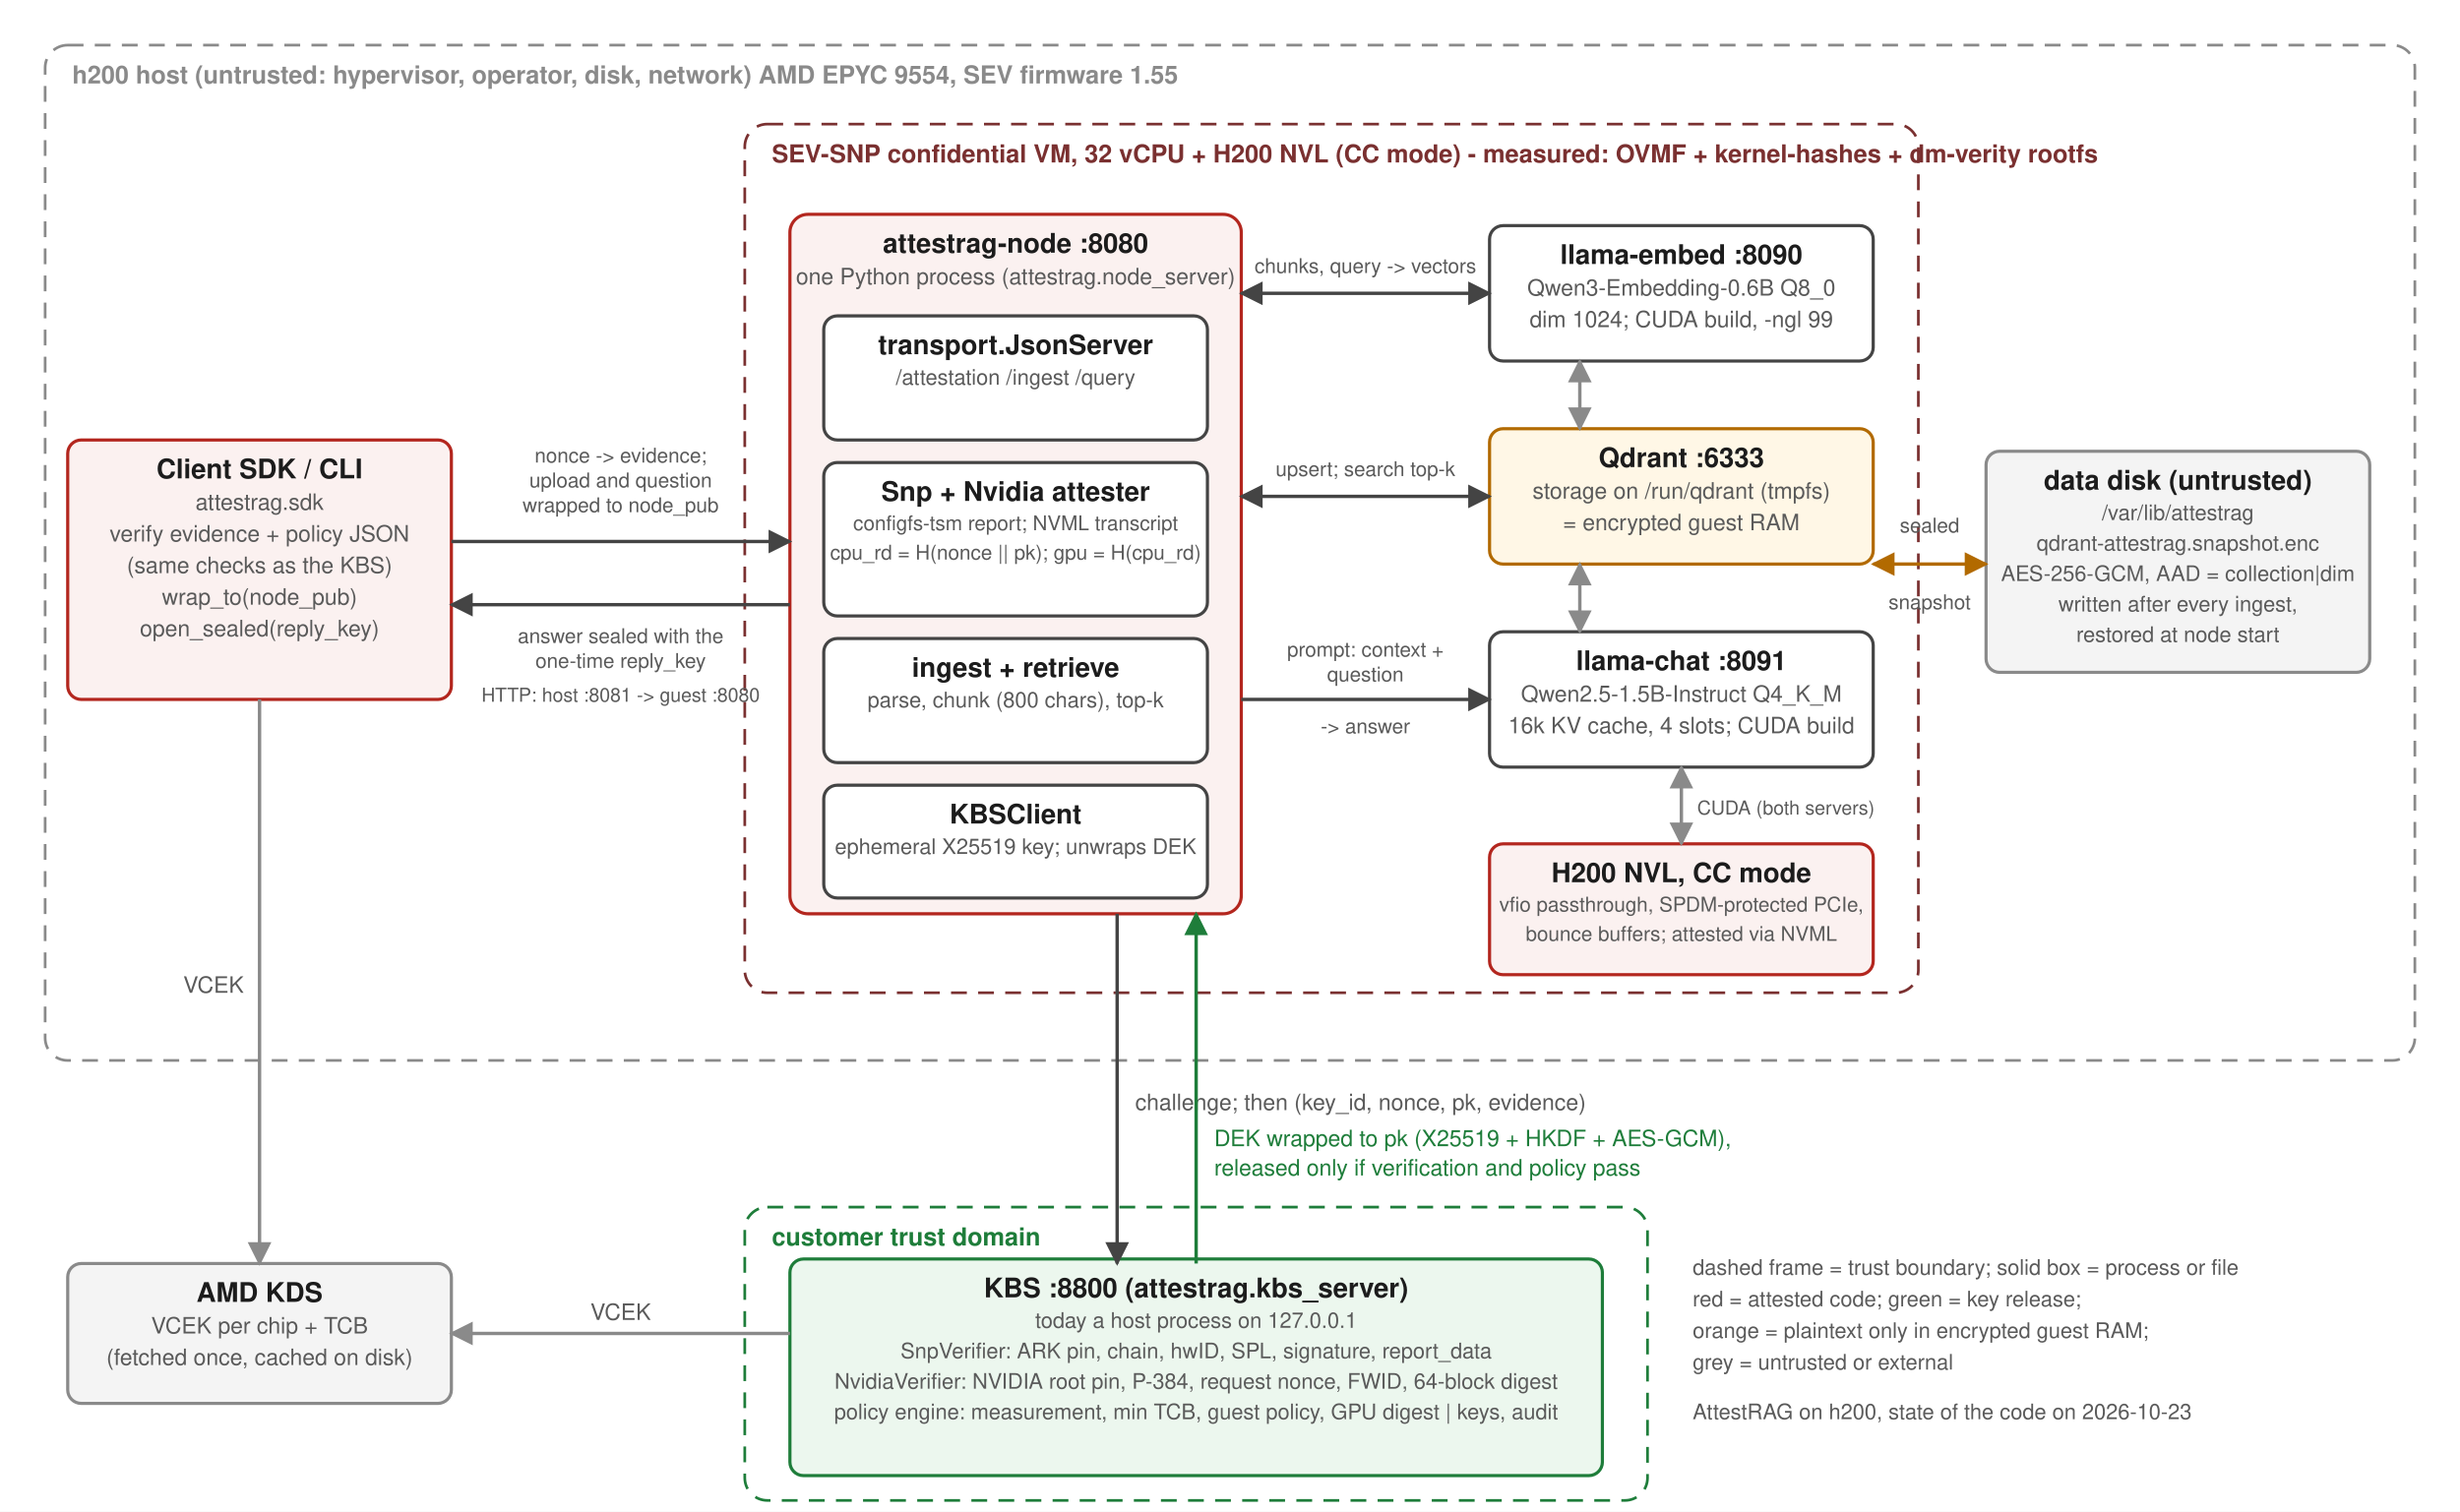
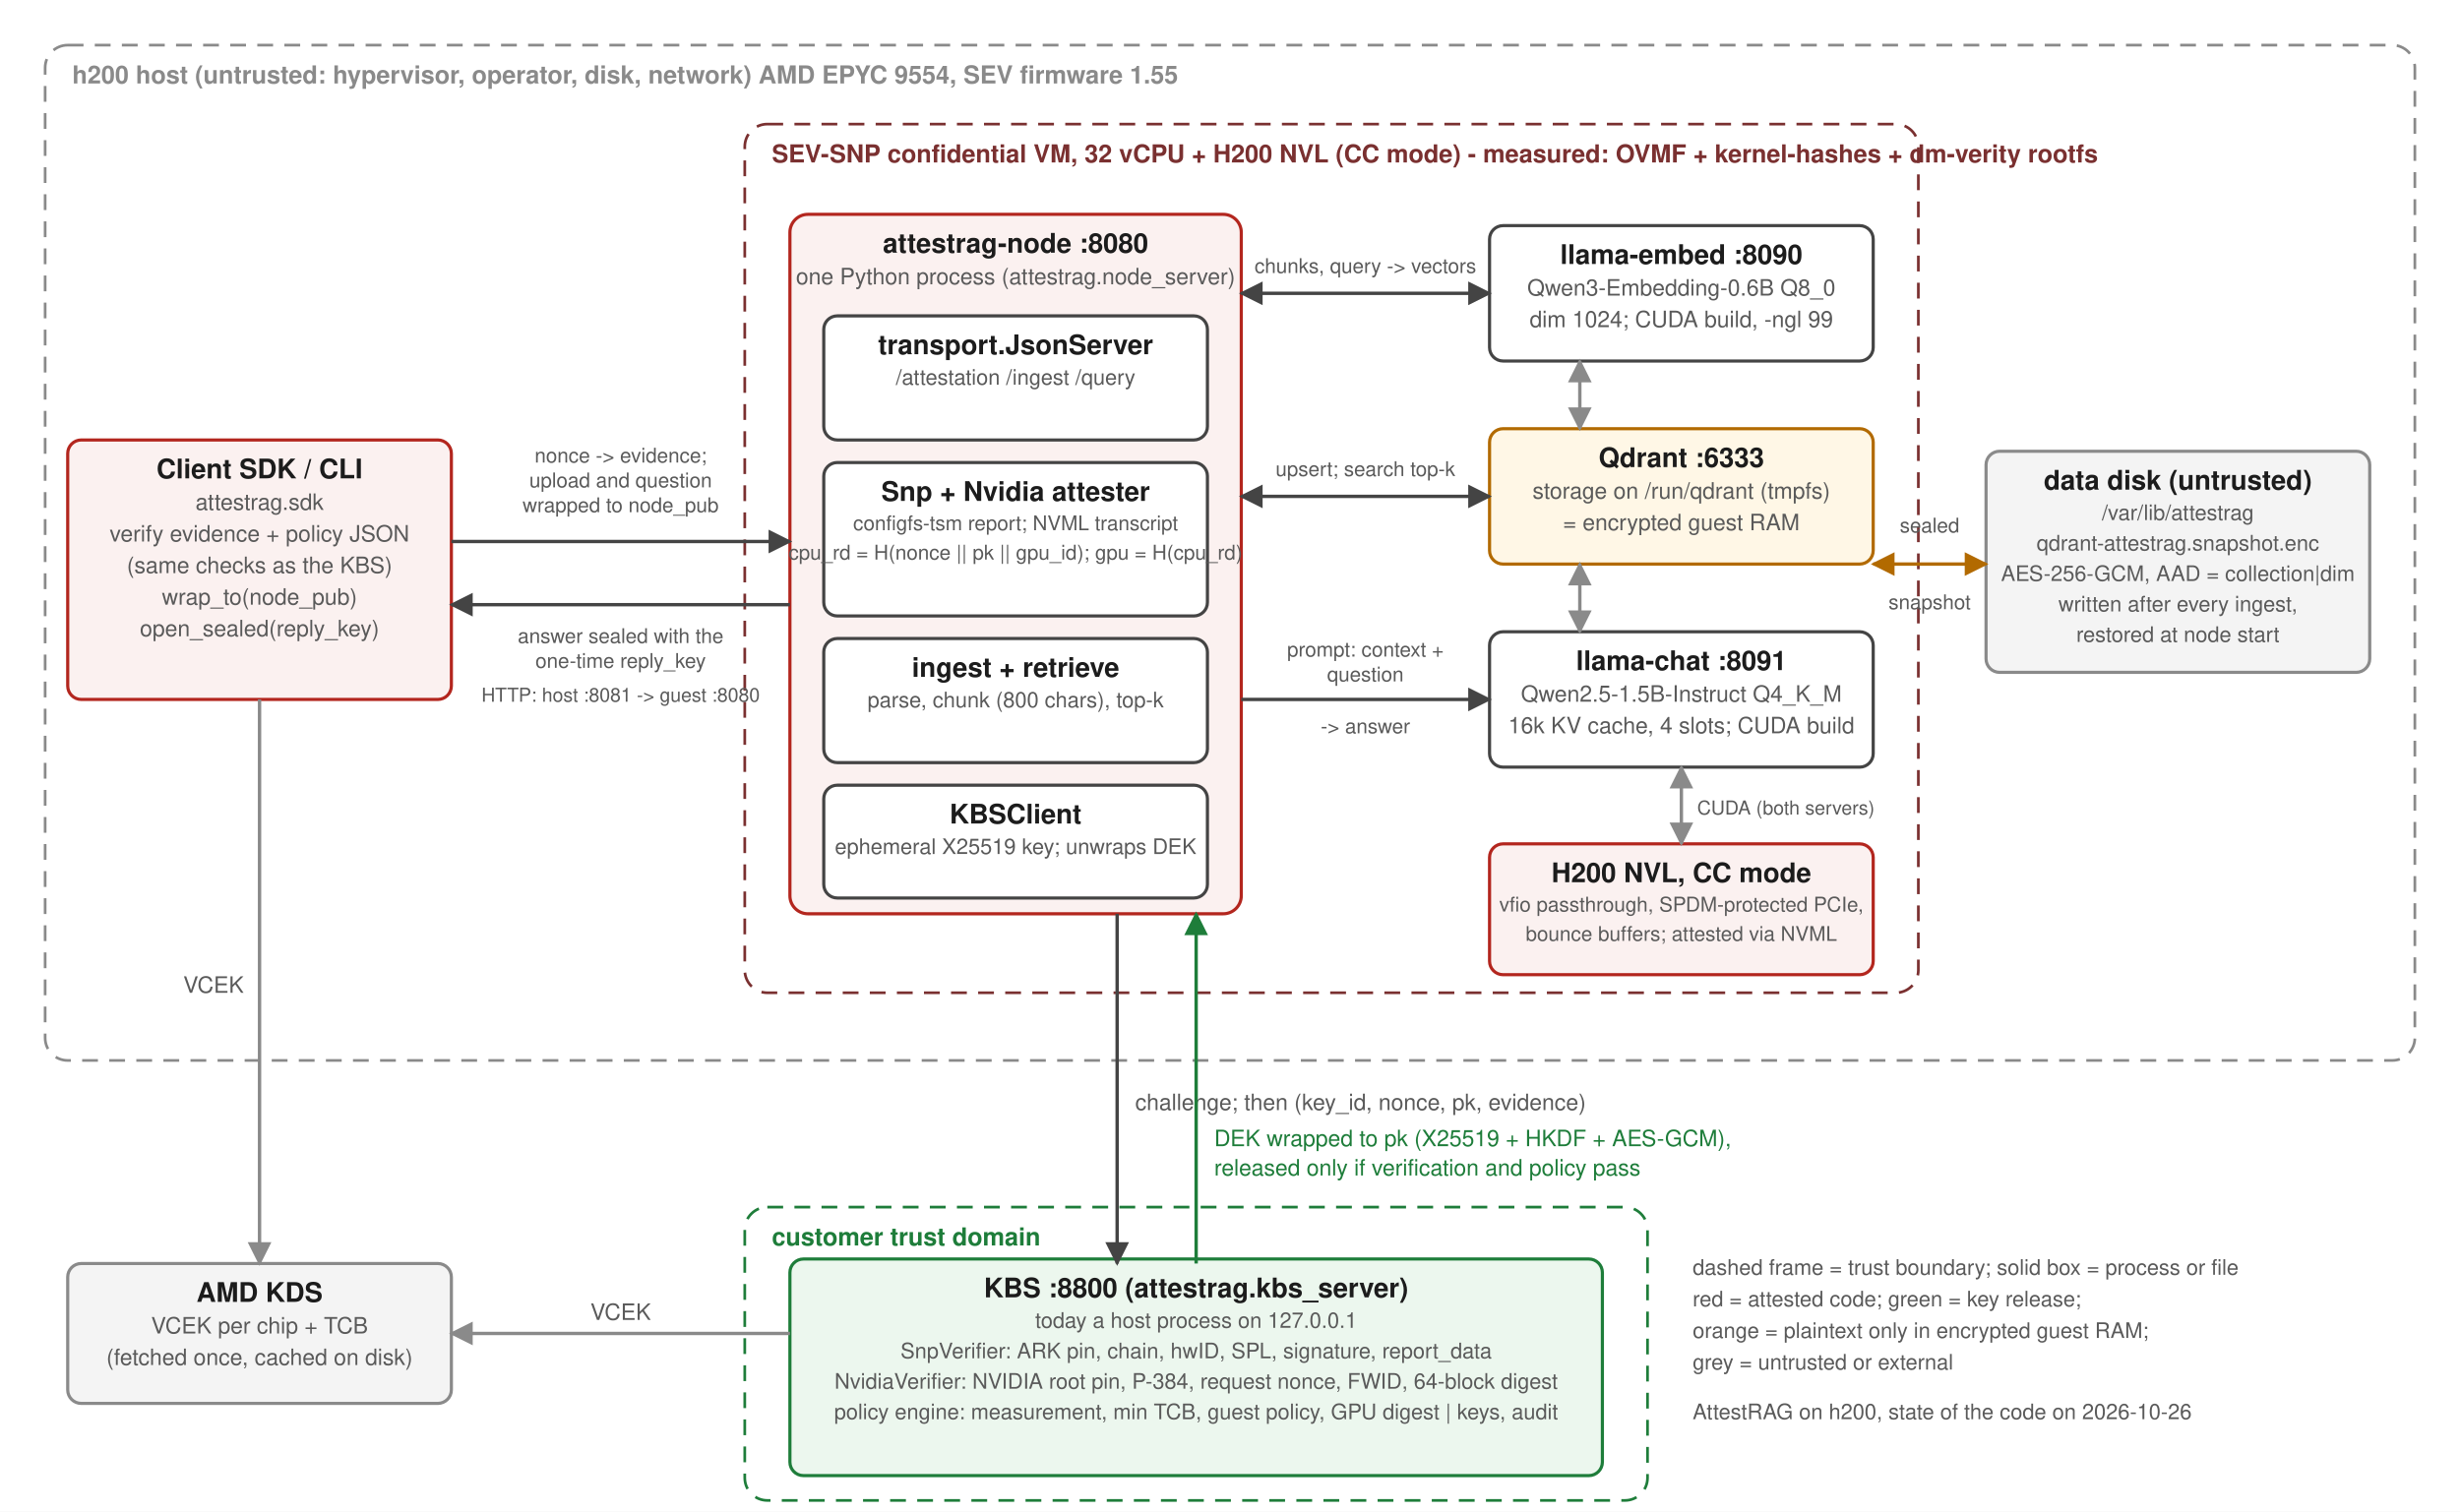
<svg xmlns="http://www.w3.org/2000/svg" viewBox="0 0 1090 670" width="1090" height="670" font-family="Helvetica, Arial, 'Liberation Sans', sans-serif">
  <rect width="1090" height="670" fill="#ffffff" />
  <defs>
    <marker id="ae-default" viewBox="0 0 10 10" refX="9" refY="5" markerWidth="7" markerHeight="7" orient="auto">
      <path d="M0,0 L10,5 L0,10 z" fill="#444444" />
    </marker>
    <marker id="as-default" viewBox="0 0 10 10" refX="1" refY="5" markerWidth="7" markerHeight="7" orient="auto">
      <path d="M10,0 L0,5 L10,10 z" fill="#444444" />
    </marker>
    <marker id="ae-primary" viewBox="0 0 10 10" refX="9" refY="5" markerWidth="7" markerHeight="7" orient="auto">
      <path d="M0,0 L10,5 L0,10 z" fill="#b3261e" />
    </marker>
    <marker id="as-primary" viewBox="0 0 10 10" refX="1" refY="5" markerWidth="7" markerHeight="7" orient="auto">
      <path d="M10,0 L0,5 L10,10 z" fill="#b3261e" />
    </marker>
    <marker id="ae-accent" viewBox="0 0 10 10" refX="9" refY="5" markerWidth="7" markerHeight="7" orient="auto">
      <path d="M0,0 L10,5 L0,10 z" fill="#b26a00" />
    </marker>
    <marker id="as-accent" viewBox="0 0 10 10" refX="1" refY="5" markerWidth="7" markerHeight="7" orient="auto">
      <path d="M10,0 L0,5 L10,10 z" fill="#b26a00" />
    </marker>
    <marker id="ae-ok" viewBox="0 0 10 10" refX="9" refY="5" markerWidth="7" markerHeight="7" orient="auto">
      <path d="M0,0 L10,5 L0,10 z" fill="#1e7d3a" />
    </marker>
    <marker id="as-ok" viewBox="0 0 10 10" refX="1" refY="5" markerWidth="7" markerHeight="7" orient="auto">
      <path d="M10,0 L0,5 L10,10 z" fill="#1e7d3a" />
    </marker>
    <marker id="ae-muted" viewBox="0 0 10 10" refX="9" refY="5" markerWidth="7" markerHeight="7" orient="auto">
      <path d="M0,0 L10,5 L0,10 z" fill="#8a8a8a" />
    </marker>
    <marker id="as-muted" viewBox="0 0 10 10" refX="1" refY="5" markerWidth="7" markerHeight="7" orient="auto">
      <path d="M10,0 L0,5 L10,10 z" fill="#8a8a8a" />
    </marker>
  </defs>
  <rect x="20" y="20" width="1050" height="450" rx="10" fill="none" stroke="#8a8a8a" stroke-width="1.2" stroke-dasharray="7 5" />
  <text x="32" y="37" font-size="11" font-weight="bold" text-anchor="start" fill="#8a8a8a" font-family="Helvetica, Arial, 'Liberation Sans', sans-serif">h200 host (untrusted: hypervisor, operator, disk, network)   AMD EPYC 9554, SEV firmware 1.55</text>
  <rect x="330" y="55" width="520" height="385" rx="10" fill="none" stroke="#7a3030" stroke-width="1.2" stroke-dasharray="7 5" />
  <text x="342" y="72" font-size="11" font-weight="bold" text-anchor="start" fill="#7a3030" font-family="Helvetica, Arial, 'Liberation Sans', sans-serif">SEV-SNP confidential VM, 32 vCPU + H200 NVL (CC mode) - measured: OVMF + kernel-hashes + dm-verity rootfs</text>
  <rect x="330" y="535" width="400" height="130" rx="10" fill="none" stroke="#1e7d3a" stroke-width="1.2" stroke-dasharray="7 5" />
  <text x="342" y="552" font-size="11" font-weight="bold" text-anchor="start" fill="#1e7d3a" font-family="Helvetica, Arial, 'Liberation Sans', sans-serif">customer trust domain</text>
  <rect x="30" y="195" width="170" height="115" rx="6" fill="#fbf1f0" stroke="#b3261e" stroke-width="1.4" />
  <text x="115.0" y="212" font-size="12" font-weight="bold" text-anchor="middle" fill="#1c1c1c" font-family="Helvetica, Arial, 'Liberation Sans', sans-serif">Client SDK / CLI</text>
  <text x="115.0" y="226" font-size="10" font-weight="normal" text-anchor="middle" fill="#5a5a5a" font-family="Helvetica, Arial, 'Liberation Sans', sans-serif">attestrag.sdk</text>
  <text x="115.0" y="240" font-size="10" font-weight="normal" text-anchor="middle" fill="#5a5a5a" font-family="Helvetica, Arial, 'Liberation Sans', sans-serif">verify evidence + policy JSON</text>
  <text x="115.0" y="254" font-size="10" font-weight="normal" text-anchor="middle" fill="#5a5a5a" font-family="Helvetica, Arial, 'Liberation Sans', sans-serif">(same checks as the KBS)</text>
  <text x="115.0" y="268" font-size="10" font-weight="normal" text-anchor="middle" fill="#5a5a5a" font-family="Helvetica, Arial, 'Liberation Sans', sans-serif">wrap_to(node_pub)</text>
  <text x="115.0" y="282" font-size="10" font-weight="normal" text-anchor="middle" fill="#5a5a5a" font-family="Helvetica, Arial, 'Liberation Sans', sans-serif">open_sealed(reply_key)</text>
  <rect x="350" y="95" width="200" height="310" rx="8" fill="#fbf1f0" stroke="#b3261e" stroke-width="1.4" />
  <text x="450.0" y="112" font-size="12" font-weight="bold" text-anchor="middle" fill="#1c1c1c" font-family="Helvetica, Arial, 'Liberation Sans', sans-serif">attestrag-node :8080</text>
  <text x="450.0" y="126" font-size="10" font-weight="normal" text-anchor="middle" fill="#5a5a5a" font-family="Helvetica, Arial, 'Liberation Sans', sans-serif">one Python process (attestrag.node_server)</text>
  <rect x="365" y="140" width="170" height="55" rx="6" fill="#ffffff" stroke="#444444" stroke-width="1.4" />
  <text x="450.0" y="157" font-size="12" font-weight="bold" text-anchor="middle" fill="#1c1c1c" font-family="Helvetica, Arial, 'Liberation Sans', sans-serif">transport.JsonServer</text>
  <text x="450.0" y="170.5" font-size="9.5" font-weight="normal" text-anchor="middle" fill="#5a5a5a" font-family="Helvetica, Arial, 'Liberation Sans', sans-serif">/attestation  /ingest  /query</text>
  <rect x="365" y="205" width="170" height="68" rx="6" fill="#ffffff" stroke="#444444" stroke-width="1.4" />
  <text x="450.0" y="222" font-size="12" font-weight="bold" text-anchor="middle" fill="#1c1c1c" font-family="Helvetica, Arial, 'Liberation Sans', sans-serif">Snp + Nvidia attester</text>
  <text x="450.0" y="235" font-size="9" font-weight="normal" text-anchor="middle" fill="#5a5a5a" font-family="Helvetica, Arial, 'Liberation Sans', sans-serif">configfs-tsm report; NVML transcript</text>
-   <text x="450.0" y="248" font-size="9" font-weight="normal" text-anchor="middle" fill="#5a5a5a" font-family="Helvetica, Arial, 'Liberation Sans', sans-serif">cpu_rd = H(nonce || pk); gpu = H(cpu_rd)</text>
+   <text x="450.0" y="248" font-size="9" font-weight="normal" text-anchor="middle" fill="#5a5a5a" font-family="Helvetica, Arial, 'Liberation Sans', sans-serif">cpu_rd = H(nonce || pk || gpu_id); gpu = H(cpu_rd)</text>
  <rect x="365" y="283" width="170" height="55" rx="6" fill="#ffffff" stroke="#444444" stroke-width="1.4" />
  <text x="450.0" y="300" font-size="12" font-weight="bold" text-anchor="middle" fill="#1c1c1c" font-family="Helvetica, Arial, 'Liberation Sans', sans-serif">ingest + retrieve</text>
  <text x="450.0" y="313.5" font-size="9.5" font-weight="normal" text-anchor="middle" fill="#5a5a5a" font-family="Helvetica, Arial, 'Liberation Sans', sans-serif">parse, chunk (800 chars), top-k</text>
  <rect x="365" y="348" width="170" height="50" rx="6" fill="#ffffff" stroke="#444444" stroke-width="1.4" />
  <text x="450.0" y="365" font-size="12" font-weight="bold" text-anchor="middle" fill="#1c1c1c" font-family="Helvetica, Arial, 'Liberation Sans', sans-serif">KBSClient</text>
  <text x="450.0" y="378.5" font-size="9.5" font-weight="normal" text-anchor="middle" fill="#5a5a5a" font-family="Helvetica, Arial, 'Liberation Sans', sans-serif">ephemeral X25519 key; unwraps DEK</text>
  <rect x="660" y="100" width="170" height="60" rx="6" fill="#ffffff" stroke="#444444" stroke-width="1.4" />
  <text x="745.0" y="117" font-size="12" font-weight="bold" text-anchor="middle" fill="#1c1c1c" font-family="Helvetica, Arial, 'Liberation Sans', sans-serif">llama-embed :8090</text>
  <text x="745.0" y="131" font-size="10" font-weight="normal" text-anchor="middle" fill="#5a5a5a" font-family="Helvetica, Arial, 'Liberation Sans', sans-serif">Qwen3-Embedding-0.6B Q8_0</text>
  <text x="745.0" y="145" font-size="10" font-weight="normal" text-anchor="middle" fill="#5a5a5a" font-family="Helvetica, Arial, 'Liberation Sans', sans-serif">dim 1024; CUDA build, -ngl 99</text>
  <rect x="660" y="190" width="170" height="60" rx="6" fill="#fff7e6" stroke="#b26a00" stroke-width="1.4" />
  <text x="745.0" y="207" font-size="12" font-weight="bold" text-anchor="middle" fill="#1c1c1c" font-family="Helvetica, Arial, 'Liberation Sans', sans-serif">Qdrant :6333</text>
  <text x="745.0" y="221" font-size="10" font-weight="normal" text-anchor="middle" fill="#5a5a5a" font-family="Helvetica, Arial, 'Liberation Sans', sans-serif">storage on /run/qdrant (tmpfs)</text>
  <text x="745.0" y="235" font-size="10" font-weight="normal" text-anchor="middle" fill="#5a5a5a" font-family="Helvetica, Arial, 'Liberation Sans', sans-serif">= encrypted guest RAM</text>
  <rect x="660" y="280" width="170" height="60" rx="6" fill="#ffffff" stroke="#444444" stroke-width="1.4" />
  <text x="745.0" y="297" font-size="12" font-weight="bold" text-anchor="middle" fill="#1c1c1c" font-family="Helvetica, Arial, 'Liberation Sans', sans-serif">llama-chat :8091</text>
  <text x="745.0" y="311" font-size="10" font-weight="normal" text-anchor="middle" fill="#5a5a5a" font-family="Helvetica, Arial, 'Liberation Sans', sans-serif">Qwen2.5-1.5B-Instruct Q4_K_M</text>
  <text x="745.0" y="325" font-size="10" font-weight="normal" text-anchor="middle" fill="#5a5a5a" font-family="Helvetica, Arial, 'Liberation Sans', sans-serif">16k KV cache, 4 slots; CUDA build</text>
  <rect x="660" y="374" width="170" height="58" rx="6" fill="#fbf1f0" stroke="#b3261e" stroke-width="1.4" />
  <text x="745.0" y="391" font-size="12" font-weight="bold" text-anchor="middle" fill="#1c1c1c" font-family="Helvetica, Arial, 'Liberation Sans', sans-serif">H200 NVL, CC mode</text>
  <text x="745.0" y="404" font-size="9" font-weight="normal" text-anchor="middle" fill="#5a5a5a" font-family="Helvetica, Arial, 'Liberation Sans', sans-serif">vfio passthrough, SPDM-protected PCIe,</text>
  <text x="745.0" y="417" font-size="9" font-weight="normal" text-anchor="middle" fill="#5a5a5a" font-family="Helvetica, Arial, 'Liberation Sans', sans-serif">bounce buffers; attested via NVML</text>
  <path d="M 745,340 L 745,374" fill="none" stroke="#8a8a8a" stroke-width="1.5" marker-end="url(#ae-muted)" marker-start="url(#as-muted)" />
  <text x="752" y="361" font-size="8.5" font-weight="normal" text-anchor="start" fill="#5a5a5a" font-family="Helvetica, Arial, 'Liberation Sans', sans-serif">CUDA (both servers)</text>
  <path d="M 700,160 L 700,190" fill="none" stroke="#8a8a8a" stroke-width="1.5" marker-end="url(#ae-muted)" marker-start="url(#as-muted)" />
  <path d="M 700,250 L 700,280" fill="none" stroke="#8a8a8a" stroke-width="1.5" marker-end="url(#ae-muted)" marker-start="url(#as-muted)" />
  <rect x="880" y="200" width="170" height="98" rx="6" fill="#f4f4f4" stroke="#8a8a8a" stroke-width="1.4" />
  <text x="965.0" y="217" font-size="12" font-weight="bold" text-anchor="middle" fill="#1c1c1c" font-family="Helvetica, Arial, 'Liberation Sans', sans-serif">data disk (untrusted)</text>
  <text x="965.0" y="230.5" font-size="9.5" font-weight="normal" text-anchor="middle" fill="#5a5a5a" font-family="Helvetica, Arial, 'Liberation Sans', sans-serif">/var/lib/attestrag</text>
  <text x="965.0" y="244.0" font-size="9.5" font-weight="normal" text-anchor="middle" fill="#5a5a5a" font-family="Helvetica, Arial, 'Liberation Sans', sans-serif">qdrant-attestrag.snapshot.enc</text>
  <text x="965.0" y="257.5" font-size="9.5" font-weight="normal" text-anchor="middle" fill="#5a5a5a" font-family="Helvetica, Arial, 'Liberation Sans', sans-serif">AES-256-GCM, AAD = collection|dim</text>
  <text x="965.0" y="271.0" font-size="9.5" font-weight="normal" text-anchor="middle" fill="#5a5a5a" font-family="Helvetica, Arial, 'Liberation Sans', sans-serif">written after every ingest,</text>
  <text x="965.0" y="284.5" font-size="9.5" font-weight="normal" text-anchor="middle" fill="#5a5a5a" font-family="Helvetica, Arial, 'Liberation Sans', sans-serif">restored at node start</text>
  <rect x="350" y="558" width="360" height="96" rx="6" fill="#ecf7ee" stroke="#1e7d3a" stroke-width="1.4" />
  <text x="530.0" y="575" font-size="12" font-weight="bold" text-anchor="middle" fill="#1c1c1c" font-family="Helvetica, Arial, 'Liberation Sans', sans-serif">KBS :8800  (attestrag.kbs_server)</text>
  <text x="530.0" y="588.5" font-size="9.5" font-weight="normal" text-anchor="middle" fill="#5a5a5a" font-family="Helvetica, Arial, 'Liberation Sans', sans-serif">today a host process on 127.0.0.1</text>
  <text x="530.0" y="602.0" font-size="9.5" font-weight="normal" text-anchor="middle" fill="#5a5a5a" font-family="Helvetica, Arial, 'Liberation Sans', sans-serif">SnpVerifier: ARK pin, chain, hwID, SPL, signature, report_data</text>
  <text x="530.0" y="615.5" font-size="9.5" font-weight="normal" text-anchor="middle" fill="#5a5a5a" font-family="Helvetica, Arial, 'Liberation Sans', sans-serif">NvidiaVerifier: NVIDIA root pin, P-384, request nonce, FWID, 64-block digest</text>
  <text x="530.0" y="629.0" font-size="9.5" font-weight="normal" text-anchor="middle" fill="#5a5a5a" font-family="Helvetica, Arial, 'Liberation Sans', sans-serif">policy engine: measurement, min TCB, guest policy, GPU digest  |  keys, audit</text>
  <rect x="30" y="560" width="170" height="62" rx="6" fill="#f4f4f4" stroke="#8a8a8a" stroke-width="1.4" />
  <text x="115.0" y="577" font-size="12" font-weight="bold" text-anchor="middle" fill="#1c1c1c" font-family="Helvetica, Arial, 'Liberation Sans', sans-serif">AMD KDS</text>
  <text x="115.0" y="591" font-size="10" font-weight="normal" text-anchor="middle" fill="#5a5a5a" font-family="Helvetica, Arial, 'Liberation Sans', sans-serif">VCEK per chip + TCB</text>
  <text x="115.0" y="605" font-size="10" font-weight="normal" text-anchor="middle" fill="#5a5a5a" font-family="Helvetica, Arial, 'Liberation Sans', sans-serif">(fetched once, cached on disk)</text>
  <path d="M 200,240 L 350,240" fill="none" stroke="#444444" stroke-width="1.5" marker-end="url(#ae-default)" />
  <text x="275" y="205" font-size="9" font-weight="normal" text-anchor="middle" fill="#5a5a5a" font-family="Helvetica, Arial, 'Liberation Sans', sans-serif">nonce -&gt; evidence;</text>
  <text x="275" y="216" font-size="9" font-weight="normal" text-anchor="middle" fill="#5a5a5a" font-family="Helvetica, Arial, 'Liberation Sans', sans-serif">upload and question</text>
  <text x="275" y="227" font-size="9" font-weight="normal" text-anchor="middle" fill="#5a5a5a" font-family="Helvetica, Arial, 'Liberation Sans', sans-serif">wrapped to node_pub</text>
  <path d="M 350,268 L 200,268" fill="none" stroke="#444444" stroke-width="1.5" marker-end="url(#ae-default)" />
  <text x="275" y="285" font-size="9" font-weight="normal" text-anchor="middle" fill="#5a5a5a" font-family="Helvetica, Arial, 'Liberation Sans', sans-serif">answer sealed with the</text>
  <text x="275" y="296" font-size="9" font-weight="normal" text-anchor="middle" fill="#5a5a5a" font-family="Helvetica, Arial, 'Liberation Sans', sans-serif">one-time reply_key</text>
  <text x="275" y="311" font-size="8.5" font-weight="normal" text-anchor="middle" fill="#5a5a5a" font-family="Helvetica, Arial, 'Liberation Sans', sans-serif">HTTP: host :8081 -&gt; guest :8080</text>
  <path d="M 550,130 L 660,130" fill="none" stroke="#444444" stroke-width="1.5" marker-end="url(#ae-default)" marker-start="url(#as-default)" />
  <text x="605" y="121" font-size="9" font-weight="normal" text-anchor="middle" fill="#5a5a5a" font-family="Helvetica, Arial, 'Liberation Sans', sans-serif">chunks, query -&gt; vectors</text>
  <path d="M 550,220 L 660,220" fill="none" stroke="#444444" stroke-width="1.5" marker-end="url(#ae-default)" marker-start="url(#as-default)" />
  <text x="605" y="211" font-size="9" font-weight="normal" text-anchor="middle" fill="#5a5a5a" font-family="Helvetica, Arial, 'Liberation Sans', sans-serif">upsert; search top-k</text>
  <path d="M 550,310 L 660,310" fill="none" stroke="#444444" stroke-width="1.5" marker-end="url(#ae-default)" />
  <text x="605" y="291" font-size="9" font-weight="normal" text-anchor="middle" fill="#5a5a5a" font-family="Helvetica, Arial, 'Liberation Sans', sans-serif">prompt: context +</text>
  <text x="605" y="302" font-size="9" font-weight="normal" text-anchor="middle" fill="#5a5a5a" font-family="Helvetica, Arial, 'Liberation Sans', sans-serif">question</text>
  <text x="605" y="325" font-size="9" font-weight="normal" text-anchor="middle" fill="#5a5a5a" font-family="Helvetica, Arial, 'Liberation Sans', sans-serif">-&gt; answer</text>
  <path d="M 830,250 L 880,250" fill="none" stroke="#b26a00" stroke-width="1.5" marker-end="url(#ae-accent)" marker-start="url(#as-accent)" />
  <text x="855" y="236" font-size="9" font-weight="normal" text-anchor="middle" fill="#5a5a5a" font-family="Helvetica, Arial, 'Liberation Sans', sans-serif">sealed</text>
  <text x="855" y="270" font-size="9" font-weight="normal" text-anchor="middle" fill="#5a5a5a" font-family="Helvetica, Arial, 'Liberation Sans', sans-serif">snapshot</text>
  <path d="M 495,405 L 495,560" fill="none" stroke="#444444" stroke-width="1.5" marker-end="url(#ae-default)" />
  <text x="503" y="492" font-size="10" font-weight="normal" text-anchor="start" fill="#5a5a5a" font-family="Helvetica, Arial, 'Liberation Sans', sans-serif">challenge; then (key_id, nonce, pk, evidence)</text>
  <path d="M 530,560 L 530,405" fill="none" stroke="#1e7d3a" stroke-width="1.5" marker-end="url(#ae-ok)" />
  <text x="538" y="508" font-size="10" font-weight="normal" text-anchor="start" fill="#1e7d3a" font-family="Helvetica, Arial, 'Liberation Sans', sans-serif">DEK wrapped to pk (X25519 + HKDF + AES-GCM),</text>
  <text x="538" y="521" font-size="10" font-weight="normal" text-anchor="start" fill="#1e7d3a" font-family="Helvetica, Arial, 'Liberation Sans', sans-serif">released only if verification and policy pass</text>
  <path d="M 115,310 L 115,560" fill="none" stroke="#8a8a8a" stroke-width="1.5" marker-end="url(#ae-muted)" />
  <text x="108" y="440" font-size="10" font-weight="normal" text-anchor="end" fill="#5a5a5a" font-family="Helvetica, Arial, 'Liberation Sans', sans-serif">VCEK</text>
  <path d="M 350,591 L 200,591" fill="none" stroke="#8a8a8a" stroke-width="1.5" marker-end="url(#ae-muted)" />
  <text x="275" y="585" font-size="10" font-weight="normal" text-anchor="middle" fill="#5a5a5a" font-family="Helvetica, Arial, 'Liberation Sans', sans-serif">VCEK</text>
  <text x="750" y="565" font-size="9.5" font-weight="normal" text-anchor="start" fill="#5a5a5a" font-family="Helvetica, Arial, 'Liberation Sans', sans-serif">dashed frame = trust boundary; solid box = process or file</text>
  <text x="750" y="579" font-size="9.5" font-weight="normal" text-anchor="start" fill="#5a5a5a" font-family="Helvetica, Arial, 'Liberation Sans', sans-serif">red = attested code;  green = key release;</text>
  <text x="750" y="593" font-size="9.5" font-weight="normal" text-anchor="start" fill="#5a5a5a" font-family="Helvetica, Arial, 'Liberation Sans', sans-serif">orange = plaintext only in encrypted guest RAM;</text>
  <text x="750" y="607" font-size="9.5" font-weight="normal" text-anchor="start" fill="#5a5a5a" font-family="Helvetica, Arial, 'Liberation Sans', sans-serif">grey = untrusted or external</text>
-   <text x="750" y="629" font-size="9.5" font-weight="normal" text-anchor="start" fill="#5a5a5a" font-family="Helvetica, Arial, 'Liberation Sans', sans-serif">AttestRAG on h200, state of the code on 2026-10-23</text>
+   <text x="750" y="629" font-size="9.5" font-weight="normal" text-anchor="start" fill="#5a5a5a" font-family="Helvetica, Arial, 'Liberation Sans', sans-serif">AttestRAG on h200, state of the code on 2026-10-26</text>
</svg>
